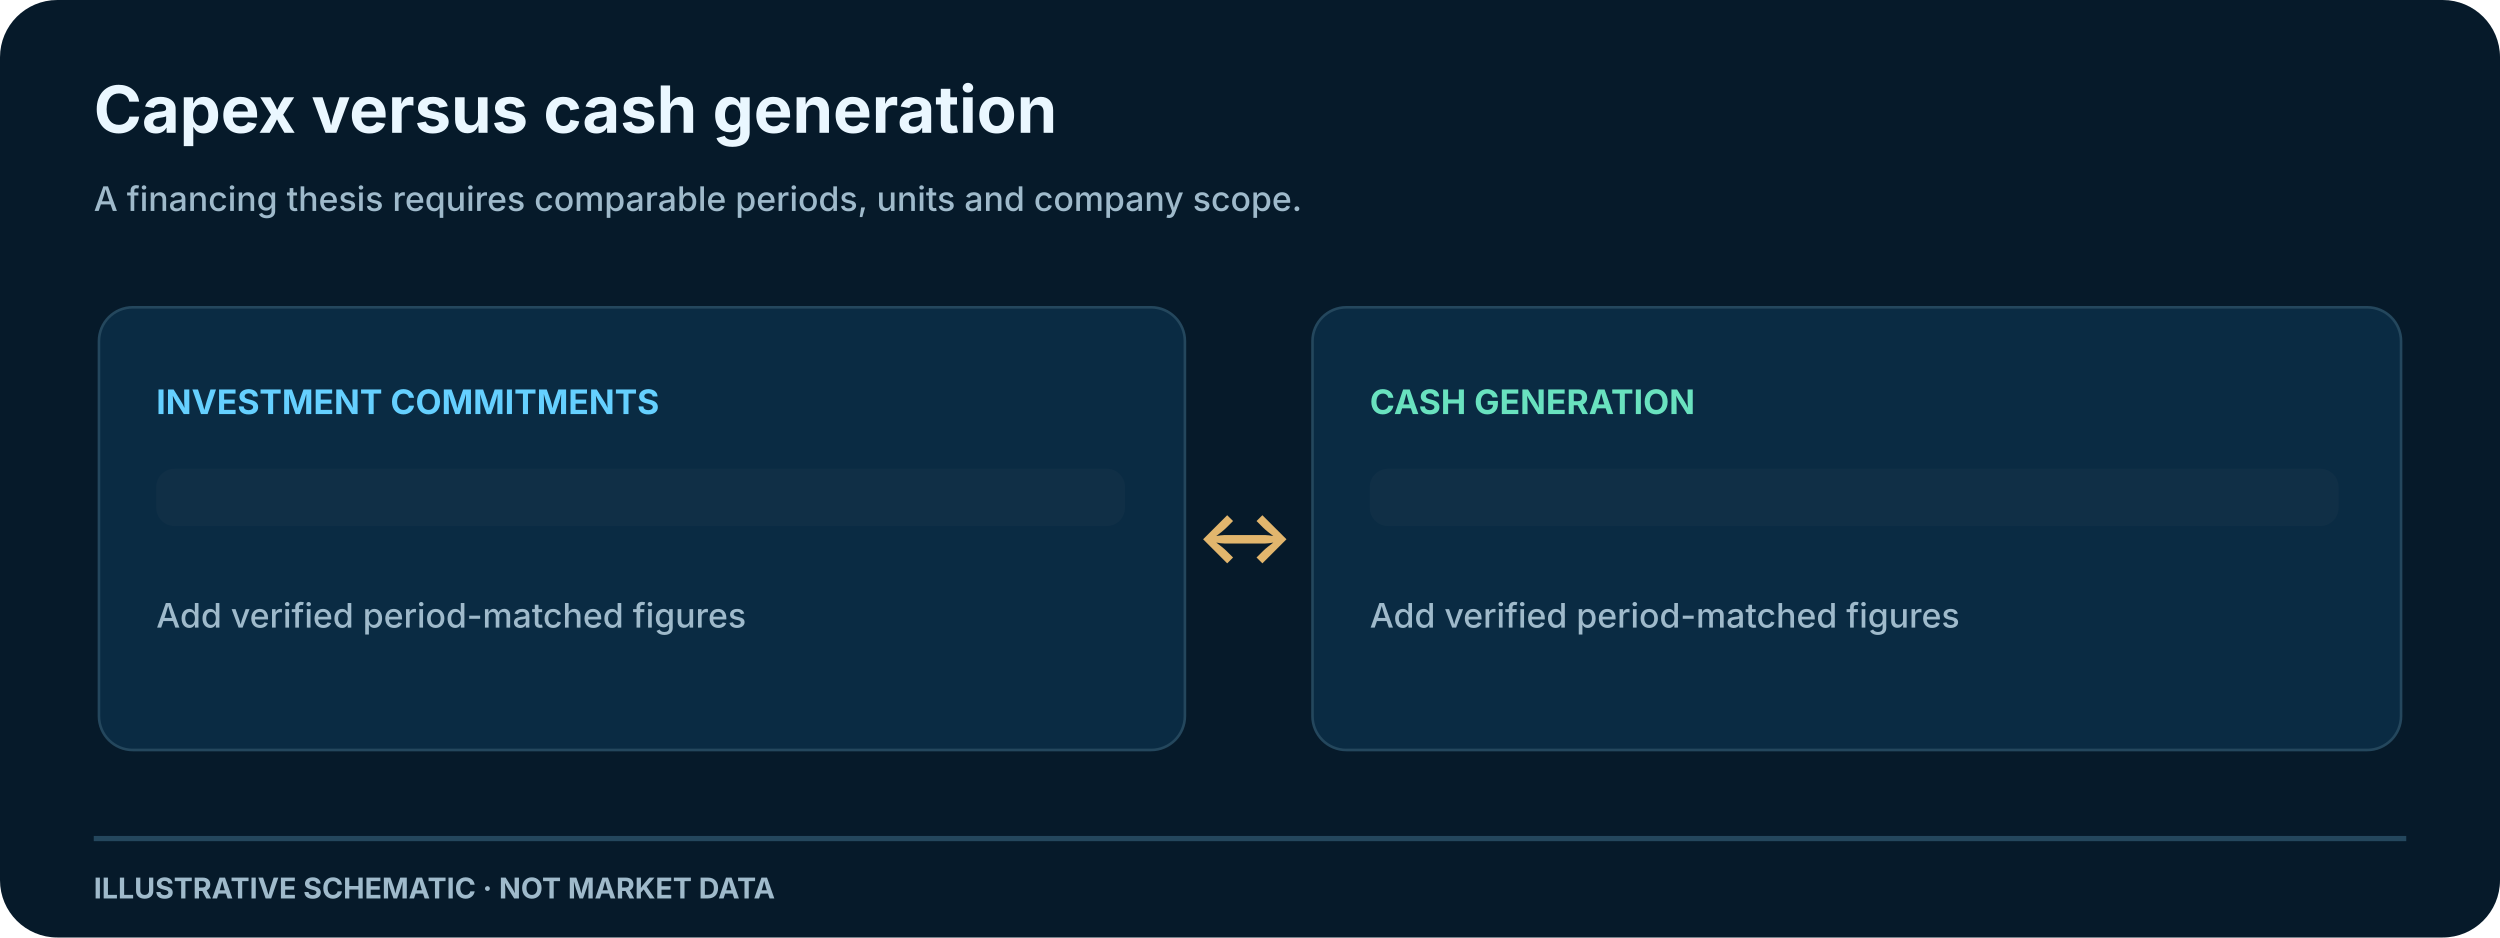
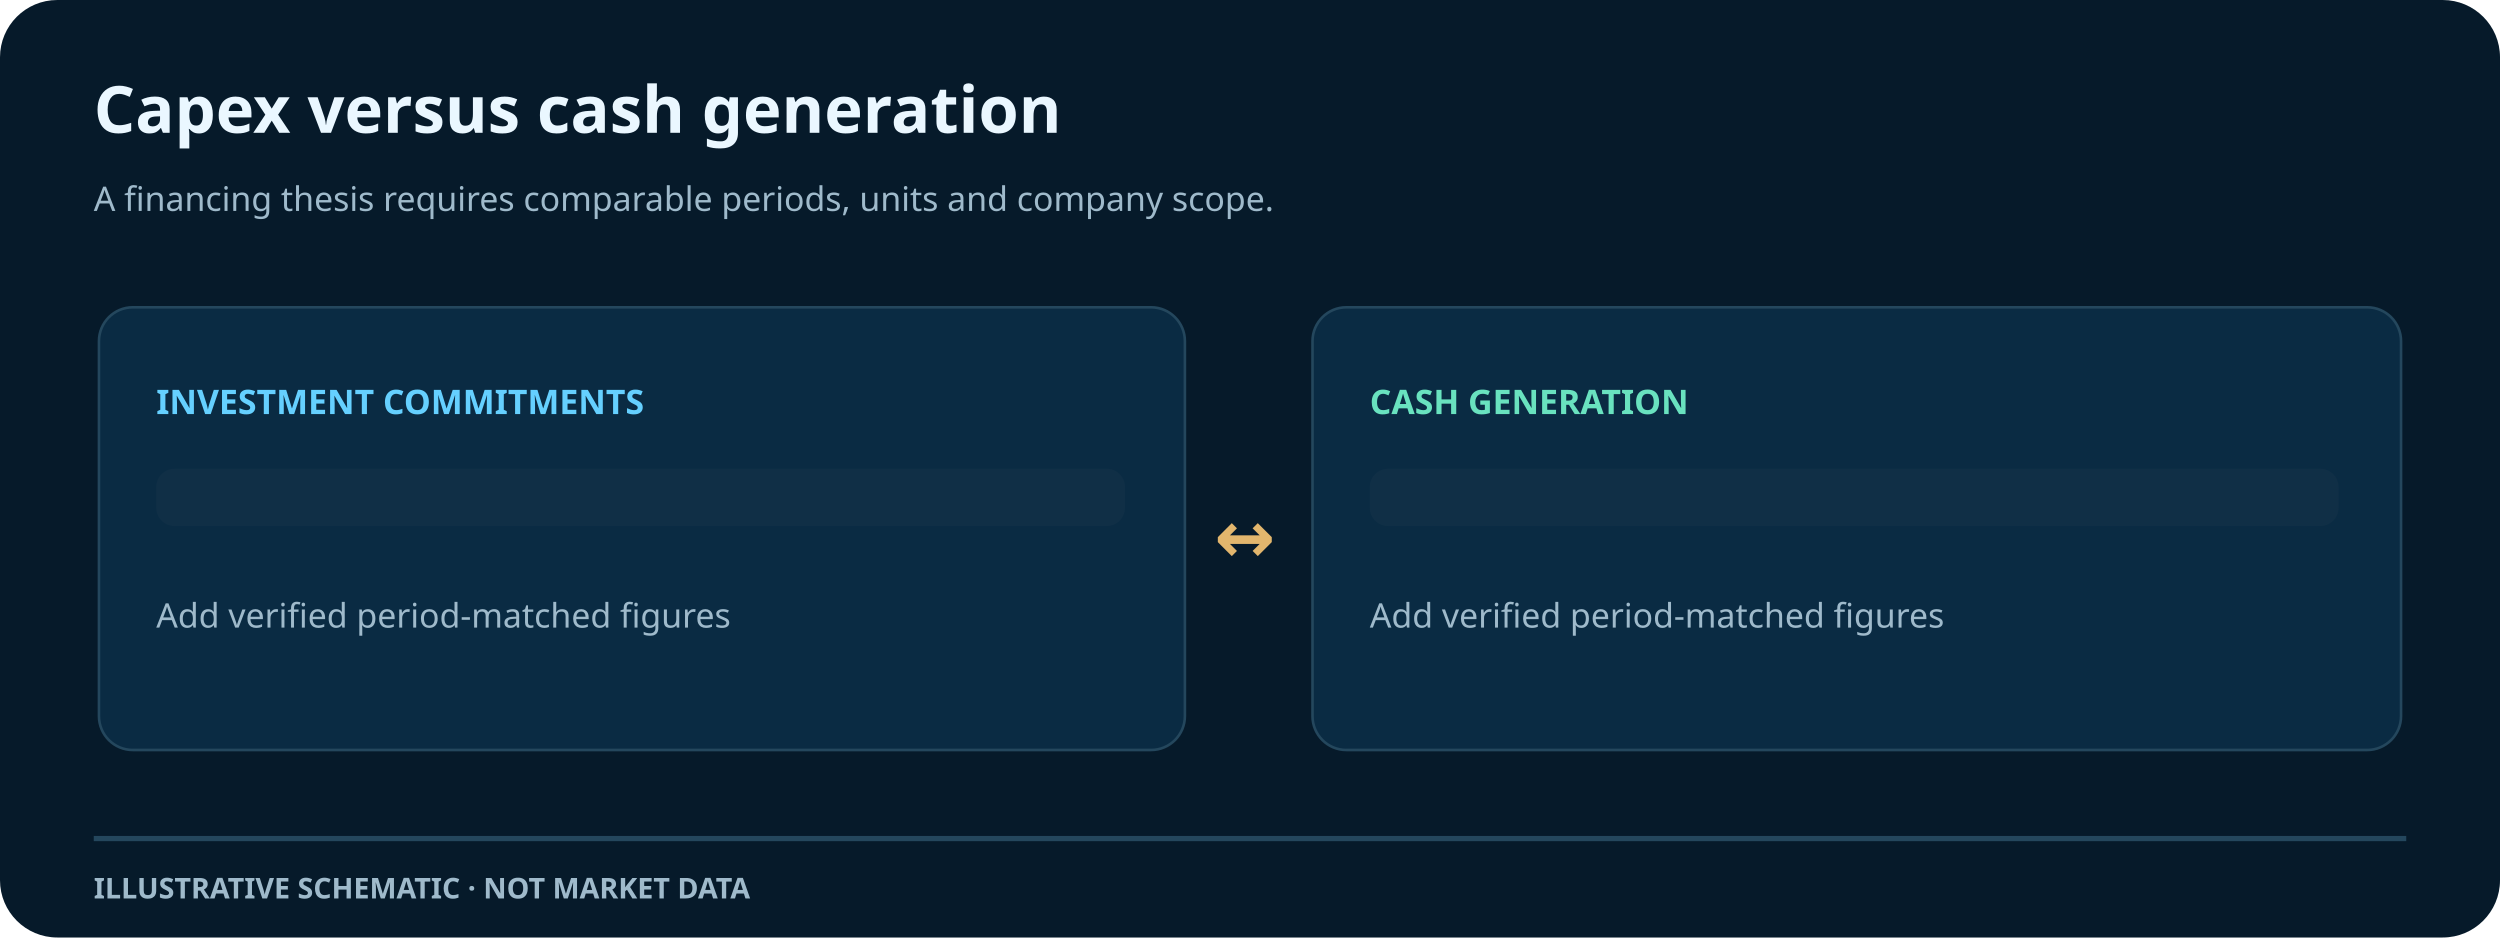
<svg xmlns="http://www.w3.org/2000/svg" width="960" height="360" viewBox="0 0 960 360" role="img" aria-label="Capex versus cash generation illustrative schematic">
  <rect width="960" height="360" rx="22" fill="#061a2a" />
-   <text x="36" y="51" fill="#eaf7ff" font-family="Inter,Segoe UI,Arial,sans-serif" font-size="25" font-weight="750" text-anchor="start">Capex versus cash generation</text>
-   <text x="36" y="81" fill="#9fbacb" font-family="Inter,Segoe UI,Arial,sans-serif" font-size="13" font-weight="500" text-anchor="start">A financing thesis requires comparable periods, units and company scope.</text>
+   <text x="36" y="51" fill="#eaf7ff" font-family="Figtree,sans-serif" font-size="25" font-weight="750" text-anchor="start">Capex versus cash generation</text>
+   <text x="36" y="81" fill="#9fbacb" font-family="Figtree,sans-serif" font-size="13" font-weight="500" text-anchor="start">A financing thesis requires comparable periods, units and company scope.</text>
  <rect x="38" y="118" width="417" height="170" rx="13" fill="#0a2b43" stroke="#24475d" />
  <rect x="504" y="118" width="418" height="170" rx="13" fill="#0a2b43" stroke="#24475d" />
-   <text x="60" y="159" fill="#65d0ff" font-family="Inter,Segoe UI,Arial,sans-serif" font-size="13" font-weight="750" text-anchor="start">INVESTMENT COMMITMENTS</text>
-   <text x="526" y="159" fill="#69e2bf" font-family="Inter,Segoe UI,Arial,sans-serif" font-size="13" font-weight="750" text-anchor="start">CASH GENERATION</text>
+   <text x="60" y="159" fill="#65d0ff" font-family="Figtree,sans-serif" font-size="13" font-weight="750" text-anchor="start">INVESTMENT COMMITMENTS</text>
+   <text x="526" y="159" fill="#69e2bf" font-family="Figtree,sans-serif" font-size="13" font-weight="750" text-anchor="start">CASH GENERATION</text>
  <rect x="60" y="180" width="372" height="22" rx="7" fill="#102f46" />
  <rect x="526" y="180" width="372" height="22" rx="7" fill="#102f46" />
-   <text x="60" y="241" fill="#9fbacb" font-family="Inter,Segoe UI,Arial,sans-serif" font-size="13" font-weight="500" text-anchor="start">Add verified period-matched figures</text>
-   <text x="526" y="241" fill="#9fbacb" font-family="Inter,Segoe UI,Arial,sans-serif" font-size="13" font-weight="500" text-anchor="start">Add verified period-matched figures</text>
-   <text x="478" y="216" fill="#e2b66d" font-family="Inter,Segoe UI,Arial,sans-serif" font-size="28" font-weight="750" text-anchor="middle">↔</text>
+   <text x="60" y="241" fill="#9fbacb" font-family="Figtree,sans-serif" font-size="13" font-weight="500" text-anchor="start">Add verified period-matched figures</text>
+   <text x="526" y="241" fill="#9fbacb" font-family="Figtree,sans-serif" font-size="13" font-weight="500" text-anchor="start">Add verified period-matched figures</text>
+   <text x="478" y="216" fill="#e2b66d" font-family="Figtree,sans-serif" font-size="28" font-weight="750" text-anchor="middle">↔</text>
  <path d="M36 322H924" stroke="#24475d" stroke-width="2" />
-   <text x="36" y="345" fill="#9fbacb" font-family="Inter,Segoe UI,Arial,sans-serif" font-size="11" font-weight="700" text-anchor="start">ILLUSTRATIVE SCHEMATIC · NOT MARKET DATA</text>
+   <text x="36" y="345" fill="#9fbacb" font-family="Figtree,sans-serif" font-size="11" font-weight="700" text-anchor="start">ILLUSTRATIVE SCHEMATIC · NOT MARKET DATA</text>
</svg>
